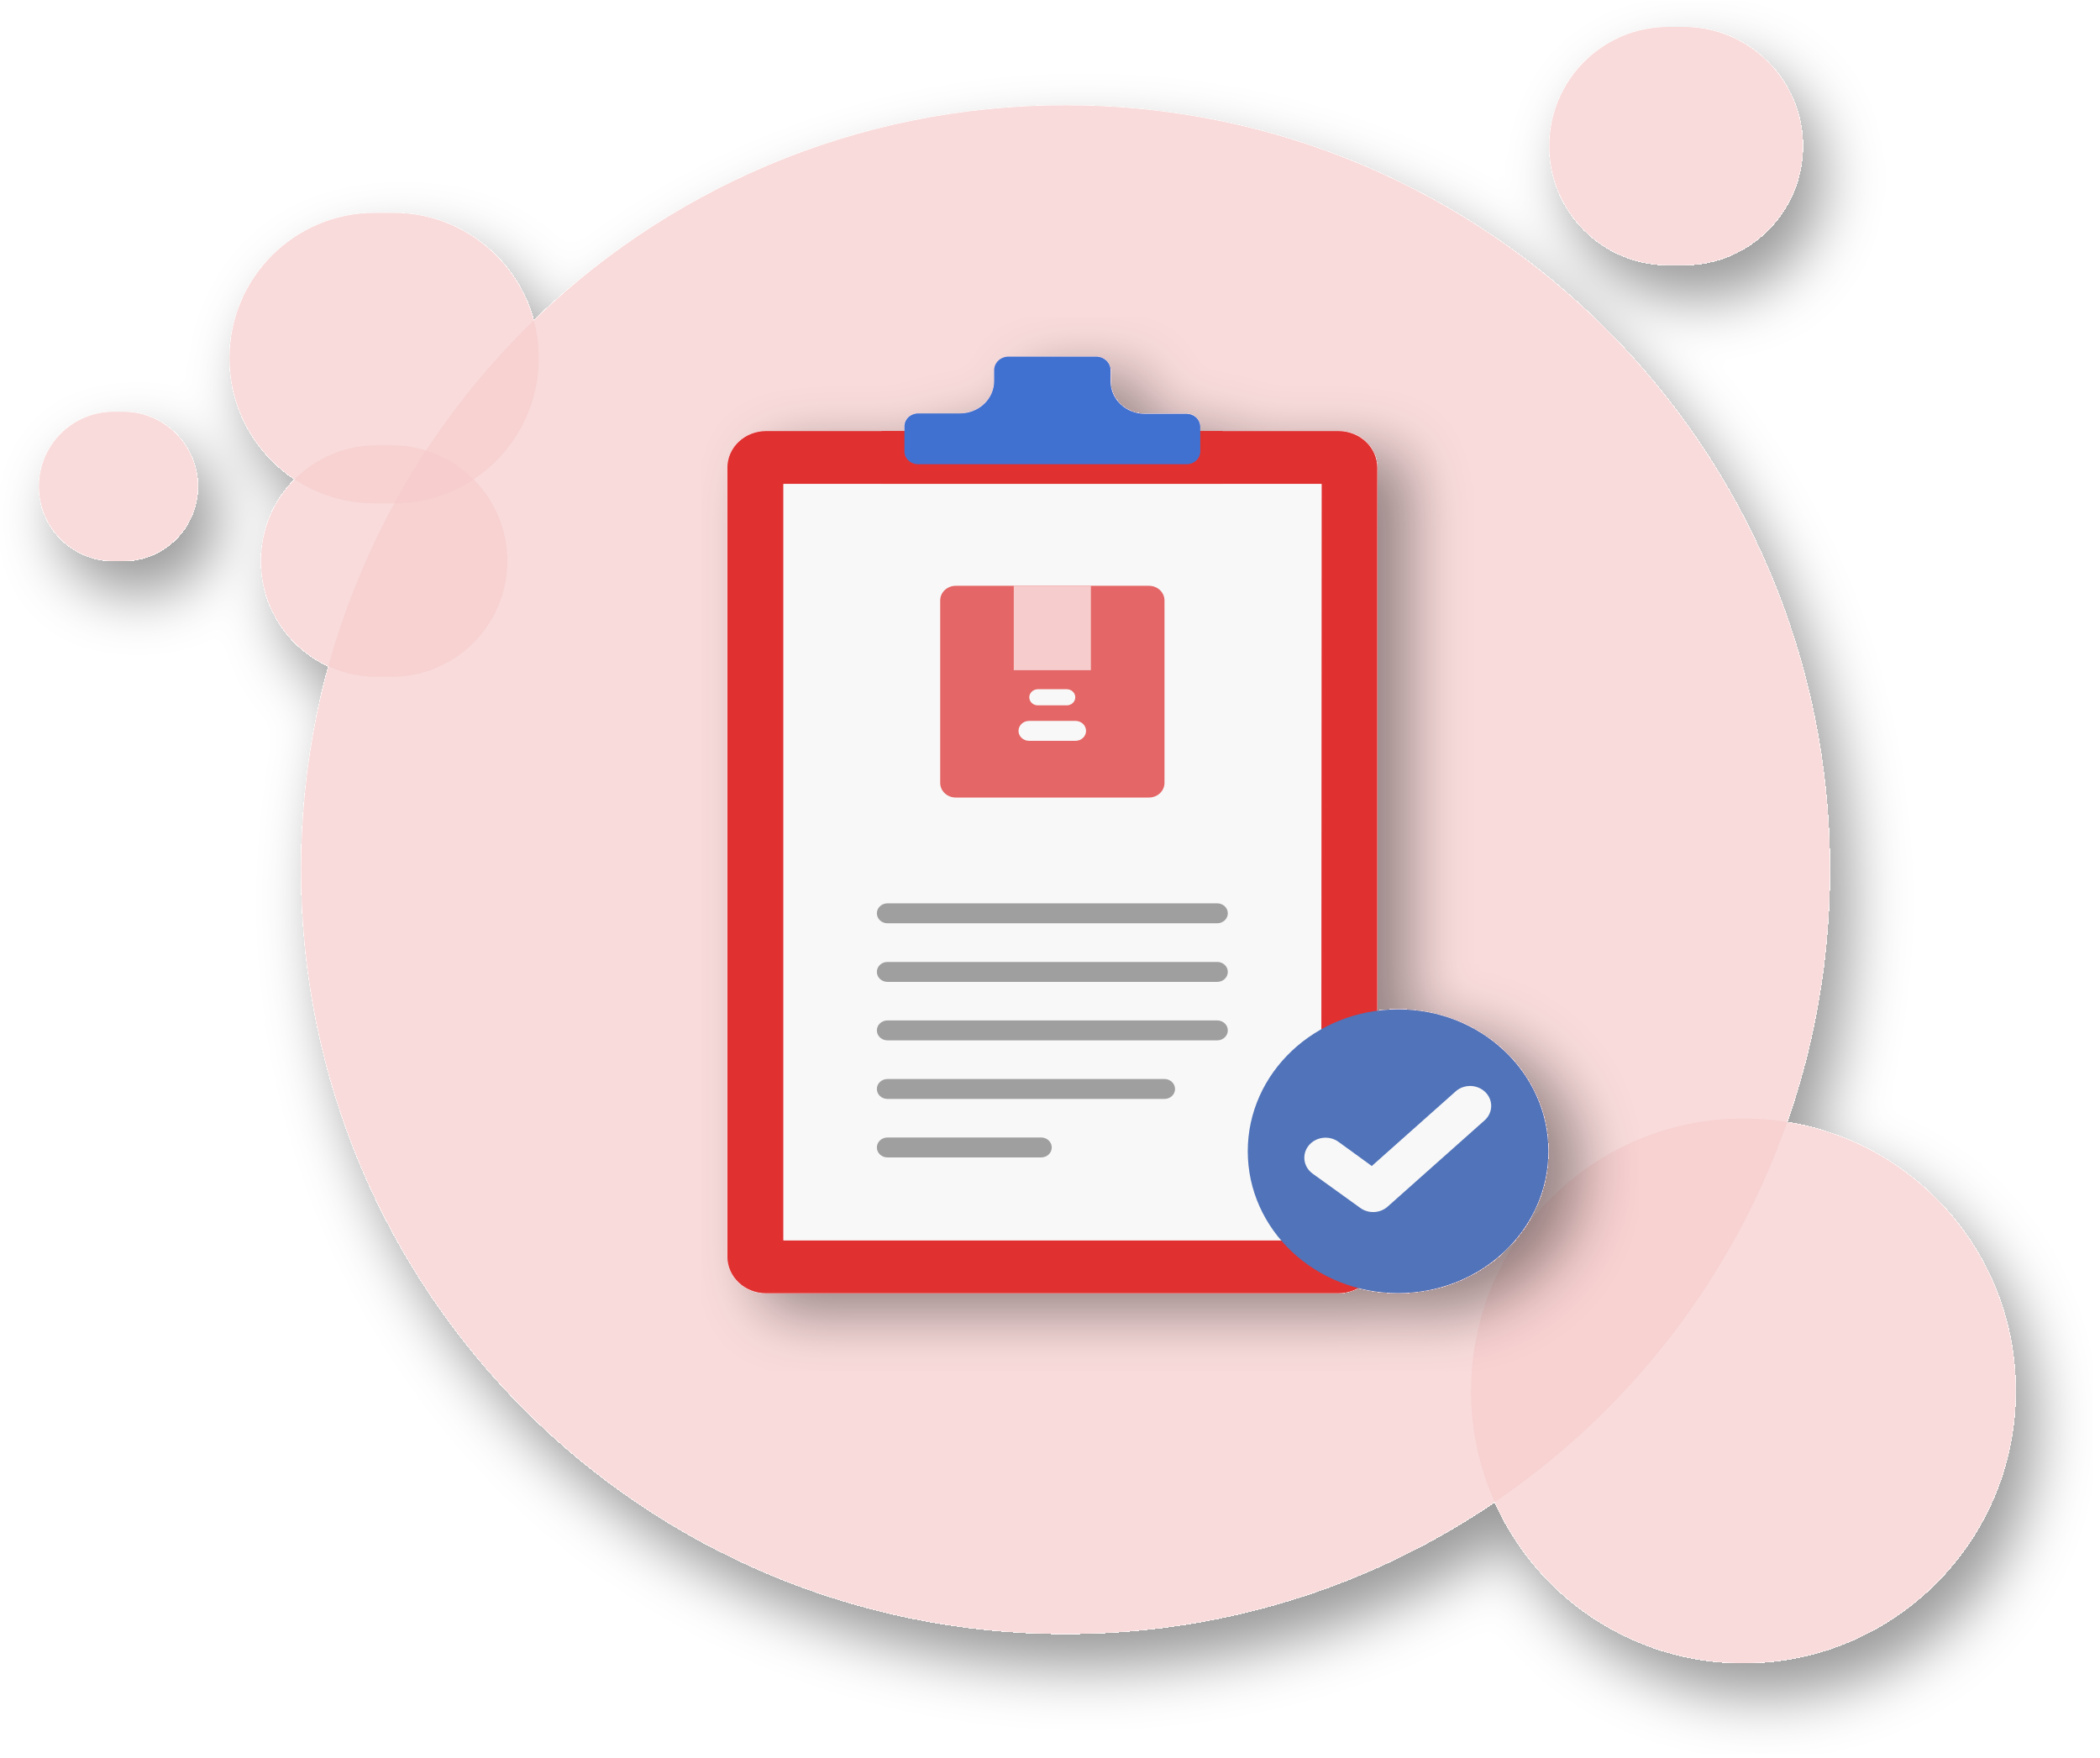
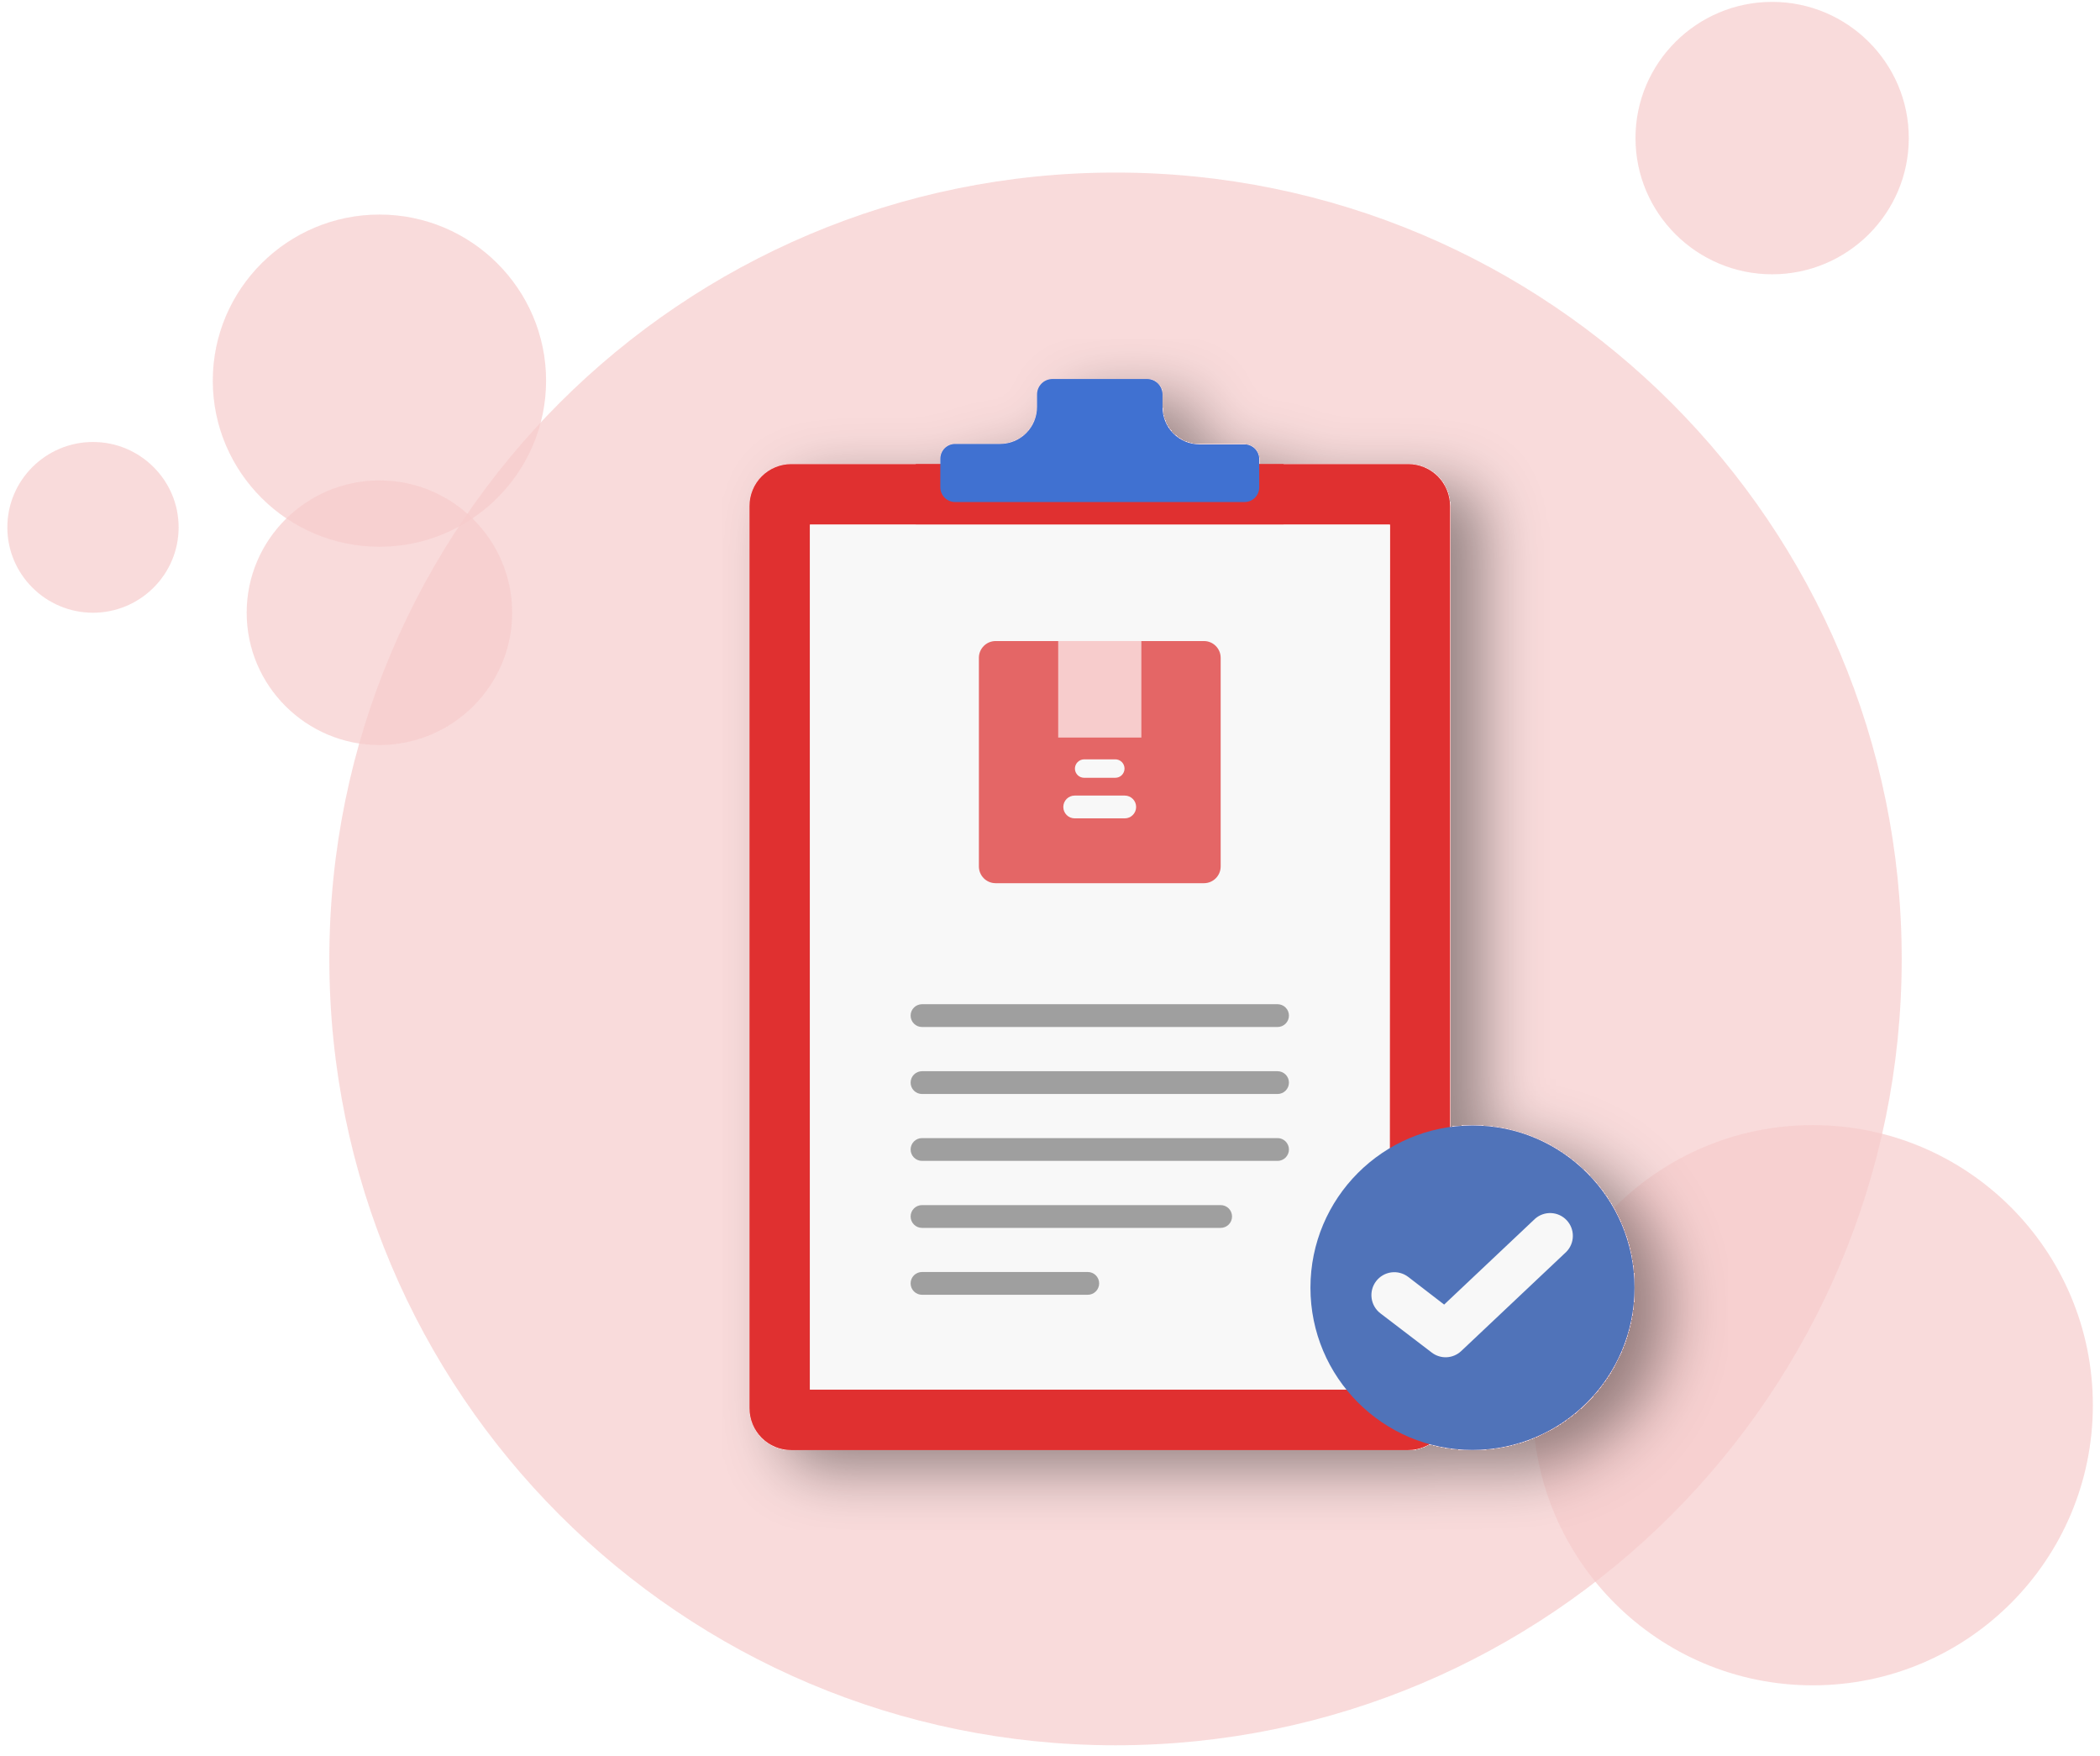
- <svg xmlns="http://www.w3.org/2000/svg" width="288" height="241" viewBox="0 0 288 241" fill="none">
-   <g filter="url(#filter0_d_6678_39913)">
-     <rect opacity="0.7" x="41.296" y="14.438" width="209.651" height="209.651" rx="104.825" fill="#F7CCCC" />
-     <path opacity="0.7" d="M31.476 49.116C31.476 38.113 40.395 29.193 51.398 29.193H53.957C64.96 29.193 73.88 38.113 73.88 49.116C73.88 60.119 64.96 69.038 53.957 69.038H51.398C40.395 69.038 31.476 60.119 31.476 49.116Z" fill="#F7CCCC" />
-     <rect opacity="0.7" x="201.749" y="153.416" width="74.682" height="74.682" rx="37.341" fill="#F7CCCC" />
-     <path opacity="0.7" d="M212.475 20.023C212.475 11.001 219.788 3.688 228.81 3.688H230.909C239.931 3.688 247.244 11.001 247.244 20.023C247.244 29.045 239.931 36.359 230.909 36.359H228.81C219.788 36.359 212.475 29.045 212.475 20.023Z" fill="#F7CCCC" />
-     <path opacity="0.7" d="M35.788 76.947C35.788 68.182 42.894 61.076 51.659 61.076H53.698C62.463 61.076 69.568 68.182 69.568 76.947C69.568 85.712 62.463 92.818 53.698 92.818H51.659C42.894 92.818 35.788 85.712 35.788 76.947Z" fill="#F7CCCC" />
-     <path opacity="0.7" d="M5.34 66.707C5.34 61.053 9.924 56.469 15.579 56.469H16.894C22.548 56.469 27.132 61.053 27.132 66.707C27.132 72.362 22.548 76.946 16.894 76.946H15.579C9.924 76.946 5.34 72.362 5.34 66.707Z" fill="#F7CCCC" />
-   </g>
-   <g filter="url(#filter1_d_6678_39913)">
-     <path d="M183.556 59.121H105.071C104.372 59.121 103.68 59.251 103.035 59.504C102.389 59.757 101.803 60.128 101.31 60.595C100.816 61.062 100.425 61.617 100.159 62.227C99.893 62.837 99.757 63.49 99.759 64.15V172.341C99.757 173.001 99.893 173.654 100.159 174.264C100.425 174.875 100.816 175.429 101.31 175.896C101.803 176.363 102.389 176.734 103.035 176.987C103.68 177.24 104.372 177.37 105.071 177.37H183.556C184.256 177.37 184.948 177.24 185.595 176.987C186.241 176.734 186.828 176.364 187.323 175.897C187.818 175.43 188.21 174.876 188.478 174.265C188.745 173.655 188.883 173.001 188.883 172.341V64.15C188.883 63.49 188.745 62.836 188.478 62.226C188.21 61.615 187.818 61.061 187.323 60.594C186.828 60.127 186.241 59.757 185.595 59.504C184.948 59.251 184.256 59.121 183.556 59.121ZM181.197 170.114H107.445V66.378H181.269L181.197 170.114Z" fill="#E03030" />
-     <path d="M167.706 59.121H120.907V66.378H167.706V59.121Z" fill="#E03030" />
-     <path d="M181.197 66.377H107.445V170.113H181.197V66.377Z" fill="#F8F8F8" />
-     <path d="M164.608 58.478V61.908C164.608 62.376 164.412 62.824 164.061 63.155C163.711 63.485 163.236 63.671 162.741 63.671H125.916C125.419 63.671 124.943 63.486 124.59 63.156C124.238 62.825 124.038 62.377 124.034 61.908V58.478C124.034 58.007 124.232 57.555 124.585 57.222C124.938 56.889 125.417 56.702 125.916 56.702H131.634C132.252 56.703 132.865 56.59 133.436 56.367C134.008 56.145 134.527 55.818 134.965 55.405C135.402 54.992 135.748 54.502 135.984 53.962C136.22 53.422 136.34 52.844 136.338 52.26V50.771C136.338 50.526 136.39 50.283 136.489 50.056C136.589 49.83 136.736 49.624 136.92 49.452C137.104 49.279 137.323 49.142 137.563 49.05C137.804 48.957 138.062 48.91 138.321 48.912H150.336C150.858 48.912 151.359 49.108 151.728 49.456C152.097 49.805 152.304 50.278 152.304 50.771V52.315C152.304 53.493 152.8 54.623 153.682 55.455C154.565 56.288 155.761 56.756 157.009 56.756H162.799C163.276 56.773 163.727 56.961 164.063 57.28C164.399 57.6 164.594 58.028 164.608 58.478Z" fill="#4071D1" />
-     <path d="M157.574 80.344H131.069C129.894 80.344 128.941 81.243 128.941 82.353V107.374C128.941 108.484 129.894 109.383 131.069 109.383H157.574C158.749 109.383 159.701 108.484 159.701 107.374V82.353C159.701 81.243 158.749 80.344 157.574 80.344Z" fill="#E46666" />
-     <path d="M149.612 80.344H139.03V91.919H149.612V80.344Z" fill="#F7CCCC" />
-     <path d="M146.297 96.741H142.331C142.177 96.741 142.024 96.713 141.882 96.657C141.74 96.601 141.61 96.52 141.502 96.417C141.393 96.314 141.306 96.192 141.247 96.058C141.189 95.924 141.158 95.78 141.158 95.634C141.162 95.342 141.287 95.062 141.506 94.856C141.725 94.649 142.021 94.531 142.331 94.527H146.297C146.608 94.527 146.906 94.644 147.126 94.852C147.346 95.059 147.469 95.341 147.469 95.634C147.469 95.928 147.346 96.209 147.126 96.417C146.906 96.625 146.608 96.741 146.297 96.741Z" fill="#F8F8F8" />
-     <path d="M147.498 101.606H141.129C140.745 101.606 140.377 101.462 140.106 101.206C139.834 100.95 139.682 100.602 139.682 100.24C139.682 99.877 139.834 99.53 140.106 99.273C140.377 99.017 140.745 98.873 141.129 98.873H147.498C147.882 98.873 148.25 99.017 148.522 99.273C148.793 99.53 148.946 99.877 148.946 100.24C148.946 100.602 148.793 100.95 148.522 101.206C148.25 101.462 147.882 101.606 147.498 101.606Z" fill="#F8F8F8" />
-     <path d="M166.939 126.63H121.703C121.319 126.63 120.951 126.486 120.68 126.229C120.408 125.973 120.256 125.625 120.256 125.263C120.256 124.901 120.408 124.553 120.68 124.297C120.951 124.04 121.319 123.896 121.703 123.896H166.939C167.323 123.896 167.691 124.04 167.962 124.297C168.234 124.553 168.386 124.901 168.386 125.263C168.386 125.625 168.234 125.973 167.962 126.229C167.691 126.486 167.323 126.63 166.939 126.63ZM166.939 134.665H121.703C121.319 134.665 120.951 134.521 120.68 134.265C120.408 134.008 120.256 133.661 120.256 133.298C120.256 132.936 120.408 132.588 120.68 132.332C120.951 132.076 121.319 131.932 121.703 131.932H166.939C167.323 131.932 167.691 132.076 167.962 132.332C168.234 132.588 168.386 132.936 168.386 133.298C168.386 133.661 168.234 134.008 167.962 134.265C167.691 134.521 167.323 134.665 166.939 134.665ZM166.939 142.687H121.703C121.319 142.687 120.951 142.543 120.68 142.287C120.408 142.03 120.256 141.683 120.256 141.32C120.256 140.958 120.408 140.61 120.68 140.354C120.951 140.098 121.319 139.954 121.703 139.954H166.939C167.323 139.954 167.691 140.098 167.962 140.354C168.234 140.61 168.386 140.958 168.386 141.32C168.386 141.683 168.234 142.03 167.962 142.287C167.691 142.543 167.323 142.687 166.939 142.687ZM159.701 150.722H121.703C121.319 150.722 120.951 150.578 120.68 150.322C120.408 150.066 120.256 149.718 120.256 149.356C120.256 148.993 120.408 148.646 120.68 148.389C120.951 148.133 121.319 147.989 121.703 147.989H159.701C160.085 147.989 160.453 148.133 160.725 148.389C160.996 148.646 161.149 148.993 161.149 149.356C161.149 149.718 160.996 150.066 160.725 150.322C160.453 150.578 160.085 150.722 159.701 150.722ZM142.794 158.744H121.703C121.319 158.744 120.951 158.6 120.68 158.344C120.408 158.087 120.256 157.74 120.256 157.377C120.256 157.015 120.408 156.667 120.68 156.411C120.951 156.155 121.319 156.011 121.703 156.011H142.794C143.178 156.011 143.546 156.155 143.817 156.411C144.089 156.667 144.241 157.015 144.241 157.377C144.241 157.74 144.089 158.087 143.817 158.344C143.546 158.6 143.178 158.744 142.794 158.744Z" fill="#9F9F9F" />
-     <path d="M191.735 177.355C203.119 177.355 212.348 168.643 212.348 157.895C212.348 147.148 203.119 138.436 191.735 138.436C180.351 138.436 171.122 147.148 171.122 157.895C171.122 168.643 180.351 177.355 191.735 177.355Z" fill="#5073B9" />
-     <path d="M186.553 165.672L180.024 160.971C179.41 160.529 179.007 159.875 178.904 159.152C178.801 158.429 179.006 157.697 179.474 157.118C179.943 156.538 180.636 156.157 181.402 156.06C182.167 155.962 182.942 156.156 183.556 156.598L188.131 159.919L199.711 149.615C200.275 149.151 201.008 148.912 201.755 148.947C202.503 148.982 203.207 149.289 203.72 149.803C204.233 150.317 204.515 150.999 204.507 151.705C204.499 152.412 204.201 153.088 203.677 153.592L190.302 165.495C189.801 165.94 189.149 166.202 188.462 166.235C187.775 166.267 187.098 166.068 186.553 165.672Z" fill="#F8F8F8" />
+ <svg xmlns="http://www.w3.org/2000/svg" width="280" height="234" viewBox="0 0 280 234" fill="none">
+   <rect opacity="0.7" x="43.911" y="23.001" width="209.651" height="209.651" rx="104.825" fill="#F7CCCC" />
+   <path opacity="0.7" d="M28.37 50.744C28.37 38.514 38.361 28.6 50.591 28.6C62.821 28.6 72.812 38.514 72.812 50.744C72.812 62.974 62.821 72.888 50.591 72.888C38.361 72.888 28.37 62.974 28.37 50.744Z" fill="#F7CCCC" />
+   <rect opacity="0.7" x="204.365" y="149.978" width="74.682" height="74.682" rx="37.341" fill="#F7CCCC" />
+   <path opacity="0.7" d="M218.065 18.407C218.065 8.379 226.257 0.25 236.285 0.25C246.313 0.25 254.506 8.379 254.506 18.407C254.506 28.435 246.313 36.565 236.285 36.565C226.257 36.565 218.065 28.435 218.065 18.407Z" fill="#F7CCCC" />
+   <path opacity="0.7" d="M32.89 81.679C32.89 71.936 40.849 64.038 50.591 64.038C60.334 64.038 68.293 71.936 68.293 81.679C68.293 91.421 60.334 99.319 50.591 99.319C40.849 99.319 32.89 91.421 32.89 81.679Z" fill="#F7CCCC" />
+   <path opacity="0.7" d="M0.979 70.298C0.979 64.013 6.113 58.918 12.399 58.918C18.684 58.918 23.818 64.013 23.818 70.298C23.818 76.584 18.684 81.679 12.399 81.679C6.113 81.679 0.979 76.584 0.979 70.298Z" fill="#F7CCCC" />
+   <g filter="url(#filter0_d_4435_57893)">
+     <path d="M187.758 61.865H105.502C104.769 61.865 104.044 62.01 103.368 62.291C102.691 62.572 102.077 62.984 101.559 63.503C101.042 64.022 100.632 64.639 100.354 65.317C100.075 65.995 99.932 66.721 99.934 67.455V187.711C99.932 188.444 100.075 189.171 100.354 189.849C100.632 190.527 101.042 191.143 101.559 191.662C102.077 192.182 102.691 192.594 103.368 192.875C104.044 193.156 104.769 193.301 105.502 193.301H187.758C188.491 193.301 189.217 193.156 189.894 192.875C190.571 192.594 191.187 192.182 191.705 191.663C192.224 191.144 192.635 190.528 192.916 189.85C193.196 189.172 193.341 188.445 193.341 187.711V67.455C193.341 66.721 193.196 65.994 192.916 65.316C192.635 64.638 192.224 64.021 191.705 63.502C191.187 62.983 190.571 62.571 189.894 62.291C189.217 62.01 188.491 61.865 187.758 61.865ZM185.285 185.235H107.99V69.931H185.361L185.285 185.235Z" fill="#E03030" />
+     <path d="M171.146 61.865H122.099V69.931H171.146V61.865Z" fill="#E03030" />
+     <path d="M185.285 69.931H107.99V185.235H185.285V69.931Z" fill="#F8F8F8" />
+     <path d="M167.899 61.151V64.964C167.899 65.484 167.693 65.982 167.326 66.349C166.959 66.717 166.461 66.923 165.942 66.923H127.348C126.827 66.923 126.328 66.717 125.959 66.35C125.589 65.983 125.38 65.485 125.376 64.964V61.151C125.376 60.628 125.584 60.125 125.953 59.755C126.323 59.385 126.825 59.177 127.348 59.177H133.34C133.988 59.179 134.63 59.052 135.23 58.805C135.829 58.558 136.373 58.194 136.831 57.735C137.289 57.276 137.653 56.731 137.9 56.132C138.147 55.532 138.273 54.889 138.271 54.24V52.584C138.271 52.312 138.325 52.042 138.429 51.79C138.534 51.539 138.687 51.31 138.881 51.118C139.074 50.926 139.303 50.774 139.555 50.671C139.807 50.569 140.077 50.517 140.349 50.519H152.941C153.488 50.519 154.013 50.736 154.4 51.124C154.787 51.511 155.004 52.036 155.004 52.584V54.301C155.004 55.61 155.524 56.866 156.448 57.791C157.373 58.717 158.627 59.237 159.935 59.237H166.003C166.503 59.256 166.976 59.465 167.328 59.82C167.68 60.175 167.884 60.651 167.899 61.151Z" fill="#4071D1" />
+     <path d="M160.526 85.454H132.749C131.517 85.454 130.519 86.454 130.519 87.687V115.5C130.519 116.733 131.517 117.732 132.749 117.732H160.526C161.758 117.732 162.756 116.733 162.756 115.5V87.687C162.756 86.454 161.758 85.454 160.526 85.454Z" fill="#E46666" />
+     <path d="M152.182 85.454H141.093V98.32H152.182V85.454Z" fill="#F7CCCC" />
+     <path d="M148.708 103.682H144.551C144.39 103.682 144.23 103.65 144.081 103.589C143.932 103.527 143.797 103.436 143.682 103.322C143.568 103.208 143.478 103.072 143.416 102.923C143.354 102.773 143.323 102.613 143.323 102.452C143.326 102.127 143.457 101.816 143.687 101.586C143.916 101.356 144.227 101.225 144.551 101.222H148.708C149.034 101.222 149.347 101.351 149.577 101.582C149.807 101.813 149.937 102.126 149.937 102.452C149.937 102.778 149.807 103.091 149.577 103.322C149.347 103.553 149.034 103.682 148.708 103.682Z" fill="#F8F8F8" />
+     <path d="M149.967 109.09H143.292C142.89 109.09 142.504 108.93 142.219 108.645C141.935 108.36 141.775 107.974 141.775 107.571C141.775 107.168 141.935 106.782 142.219 106.497C142.504 106.212 142.89 106.052 143.292 106.052H149.967C150.37 106.052 150.756 106.212 151.04 106.497C151.325 106.782 151.484 107.168 151.484 107.571C151.484 107.974 151.325 108.36 151.04 108.645C150.756 108.93 150.37 109.09 149.967 109.09Z" fill="#F8F8F8" />
+     <path d="M170.342 136.902H122.933C122.531 136.902 122.145 136.742 121.86 136.457C121.576 136.172 121.416 135.786 121.416 135.383C121.416 134.98 121.576 134.594 121.86 134.309C122.145 134.024 122.531 133.864 122.933 133.864H170.342C170.744 133.864 171.13 134.024 171.414 134.309C171.699 134.594 171.859 134.98 171.859 135.383C171.859 135.786 171.699 136.172 171.414 136.457C171.13 136.742 170.744 136.902 170.342 136.902ZM170.342 145.833H122.933C122.531 145.833 122.145 145.673 121.86 145.389C121.576 145.104 121.416 144.717 121.416 144.314C121.416 143.912 121.576 143.525 121.86 143.24C122.145 142.956 122.531 142.796 122.933 142.796H170.342C170.744 142.796 171.13 142.956 171.414 143.24C171.699 143.525 171.859 143.912 171.859 144.314C171.859 144.717 171.699 145.104 171.414 145.389C171.13 145.673 170.744 145.833 170.342 145.833ZM170.342 154.75H122.933C122.531 154.75 122.145 154.59 121.86 154.305C121.576 154.02 121.416 153.634 121.416 153.231C121.416 152.828 121.576 152.442 121.86 152.157C122.145 151.872 122.531 151.712 122.933 151.712H170.342C170.744 151.712 171.13 151.872 171.414 152.157C171.699 152.442 171.859 152.828 171.859 153.231C171.859 153.634 171.699 154.02 171.414 154.305C171.13 154.59 170.744 154.75 170.342 154.75ZM162.756 163.681H122.933C122.531 163.681 122.145 163.521 121.86 163.236C121.576 162.951 121.416 162.565 121.416 162.162C121.416 161.759 121.576 161.373 121.86 161.088C122.145 160.803 122.531 160.643 122.933 160.643H162.756C163.159 160.643 163.545 160.803 163.829 161.088C164.114 161.373 164.273 161.759 164.273 162.162C164.273 162.565 164.114 162.951 163.829 163.236C163.545 163.521 163.159 163.681 162.756 163.681ZM145.037 172.598H122.933C122.531 172.598 122.145 172.437 121.86 172.153C121.576 171.868 121.416 171.481 121.416 171.079C121.416 170.676 121.576 170.289 121.86 170.004C122.145 169.72 122.531 169.56 122.933 169.56H145.037C145.439 169.56 145.825 169.72 146.11 170.004C146.394 170.289 146.554 170.676 146.554 171.079C146.554 171.481 146.394 171.868 146.11 172.153C145.825 172.437 145.439 172.598 145.037 172.598Z" fill="#9F9F9F" />
+     <path d="M196.329 193.285C208.26 193.285 217.932 183.601 217.932 171.655C217.932 159.71 208.26 150.026 196.329 150.026C184.398 150.026 174.726 159.71 174.726 171.655C174.726 183.601 184.398 193.285 196.329 193.285Z" fill="#5073B9" />
+     <path d="M190.898 180.299L184.056 175.074C183.412 174.582 182.99 173.855 182.882 173.052C182.773 172.248 182.989 171.435 183.479 170.79C183.97 170.146 184.697 169.723 185.499 169.614C186.301 169.506 187.114 169.722 187.758 170.213L192.552 173.904L204.688 162.451C205.28 161.936 206.048 161.669 206.831 161.708C207.614 161.747 208.352 162.088 208.889 162.66C209.427 163.232 209.723 163.989 209.714 164.775C209.706 165.56 209.395 166.311 208.845 166.871L194.827 180.101C194.302 180.596 193.619 180.888 192.899 180.924C192.179 180.96 191.47 180.739 190.898 180.299Z" fill="#F8F8F8" />
  </g>
  <defs>
-     <filter id="filter0_d_6678_39913" x="0.024" y="0.144" width="287.038" height="240.357" filterUnits="userSpaceOnUse" color-interpolation-filters="sRGB">
-       <feFlood flood-opacity="0" result="BackgroundImageFix" />
-       <feColorMatrix in="SourceAlpha" type="matrix" values="0 0 0 0 0 0 0 0 0 0 0 0 0 0 0 0 0 0 127 0" result="hardAlpha" />
-       <feOffset dx="2.658" dy="4.43" />
-       <feGaussianBlur stdDeviation="3.987" />
-       <feComposite in2="hardAlpha" operator="out" />
-       <feColorMatrix type="matrix" values="0 0 0 0 0 0 0 0 0 0 0 0 0 0 0 0 0 0 0.4 0" />
-       <feBlend mode="normal" in2="BackgroundImageFix" result="effect1_dropShadow_6678_39913" />
-       <feBlend mode="normal" in="SourceGraphic" in2="effect1_dropShadow_6678_39913" result="shape" />
-     </filter>
-     <filter id="filter1_d_6678_39913" x="96.215" y="43.596" width="128.536" height="144.404" filterUnits="userSpaceOnUse" color-interpolation-filters="sRGB">
+     <filter id="filter0_d_4435_57893" x="96.39" y="45.203" width="133.945" height="158.729" filterUnits="userSpaceOnUse" color-interpolation-filters="sRGB">
      <feFlood flood-opacity="0" result="BackgroundImageFix" />
      <feColorMatrix in="SourceAlpha" type="matrix" values="0 0 0 0 0 0 0 0 0 0 0 0 0 0 0 0 0 0 127 0" result="hardAlpha" />
      <feOffset dx="4.43" dy="2.658" />
      <feGaussianBlur stdDeviation="3.987" />
      <feComposite in2="hardAlpha" operator="out" />
      <feColorMatrix type="matrix" values="0 0 0 0 0 0 0 0 0 0 0 0 0 0 0 0 0 0 0.4 0" />
-       <feBlend mode="normal" in2="BackgroundImageFix" result="effect1_dropShadow_6678_39913" />
-       <feBlend mode="normal" in="SourceGraphic" in2="effect1_dropShadow_6678_39913" result="shape" />
+       <feBlend mode="normal" in2="BackgroundImageFix" result="effect1_dropShadow_4435_57893" />
+       <feBlend mode="normal" in="SourceGraphic" in2="effect1_dropShadow_4435_57893" result="shape" />
    </filter>
  </defs>
</svg>
